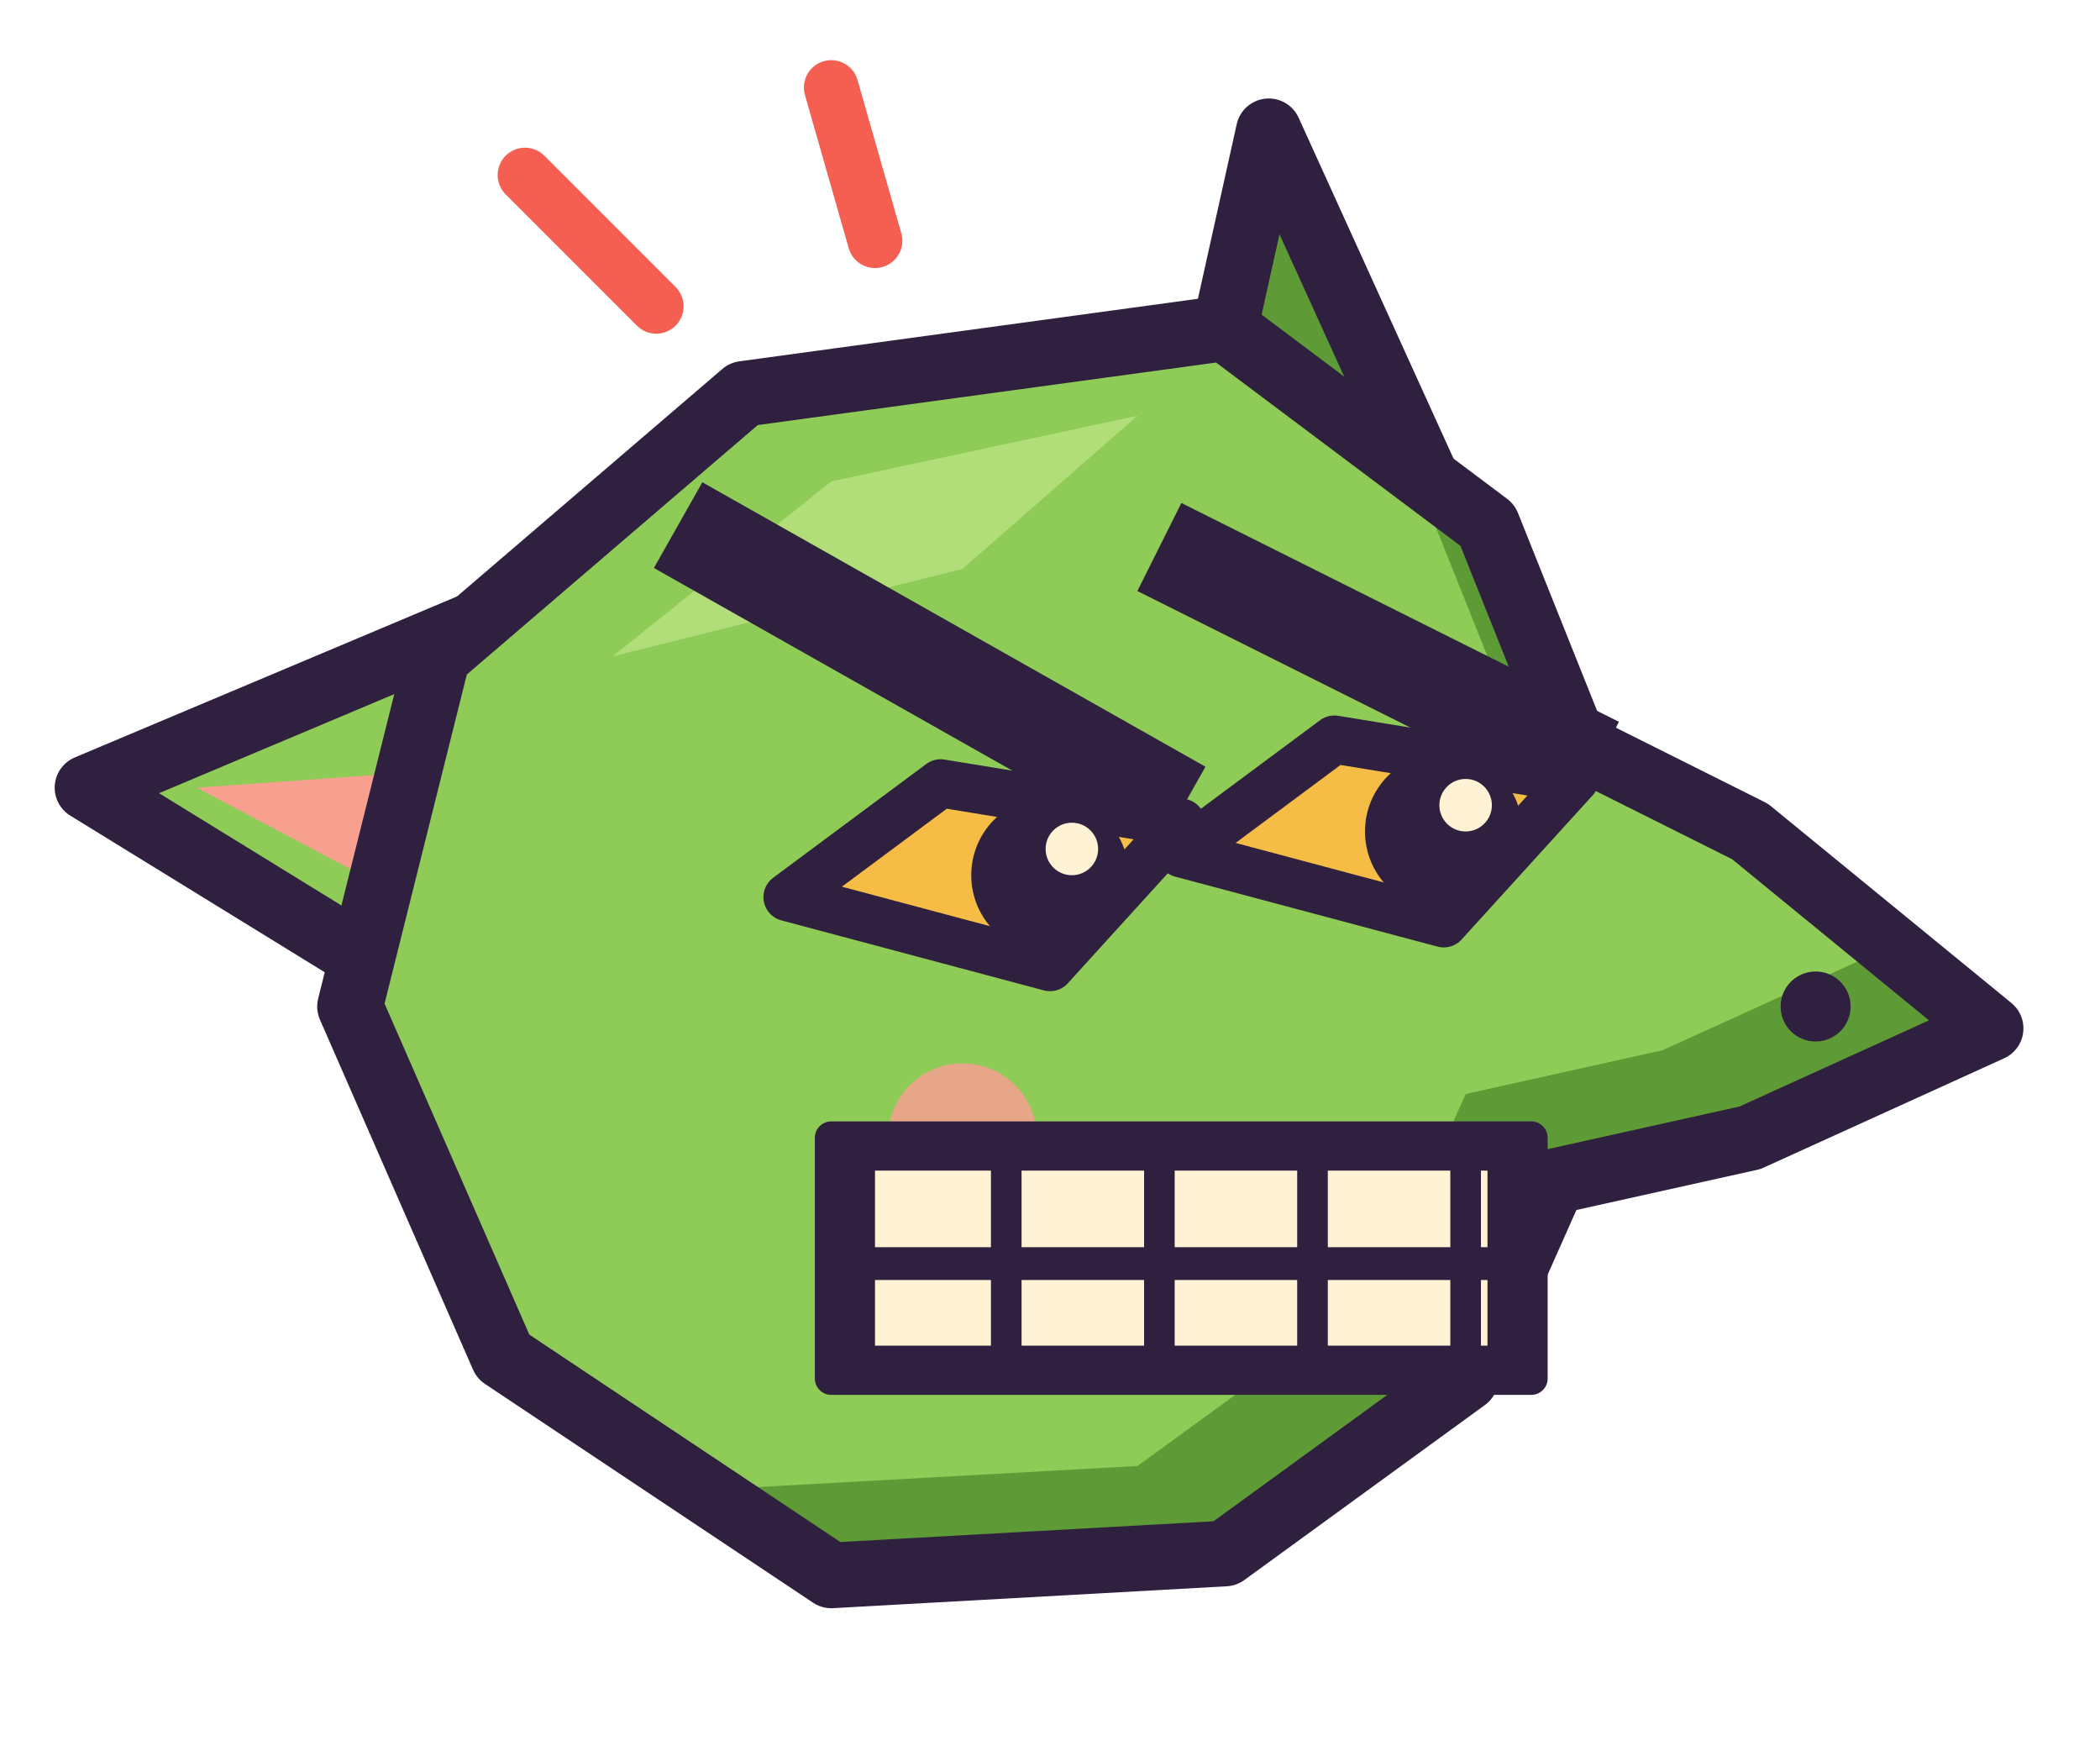
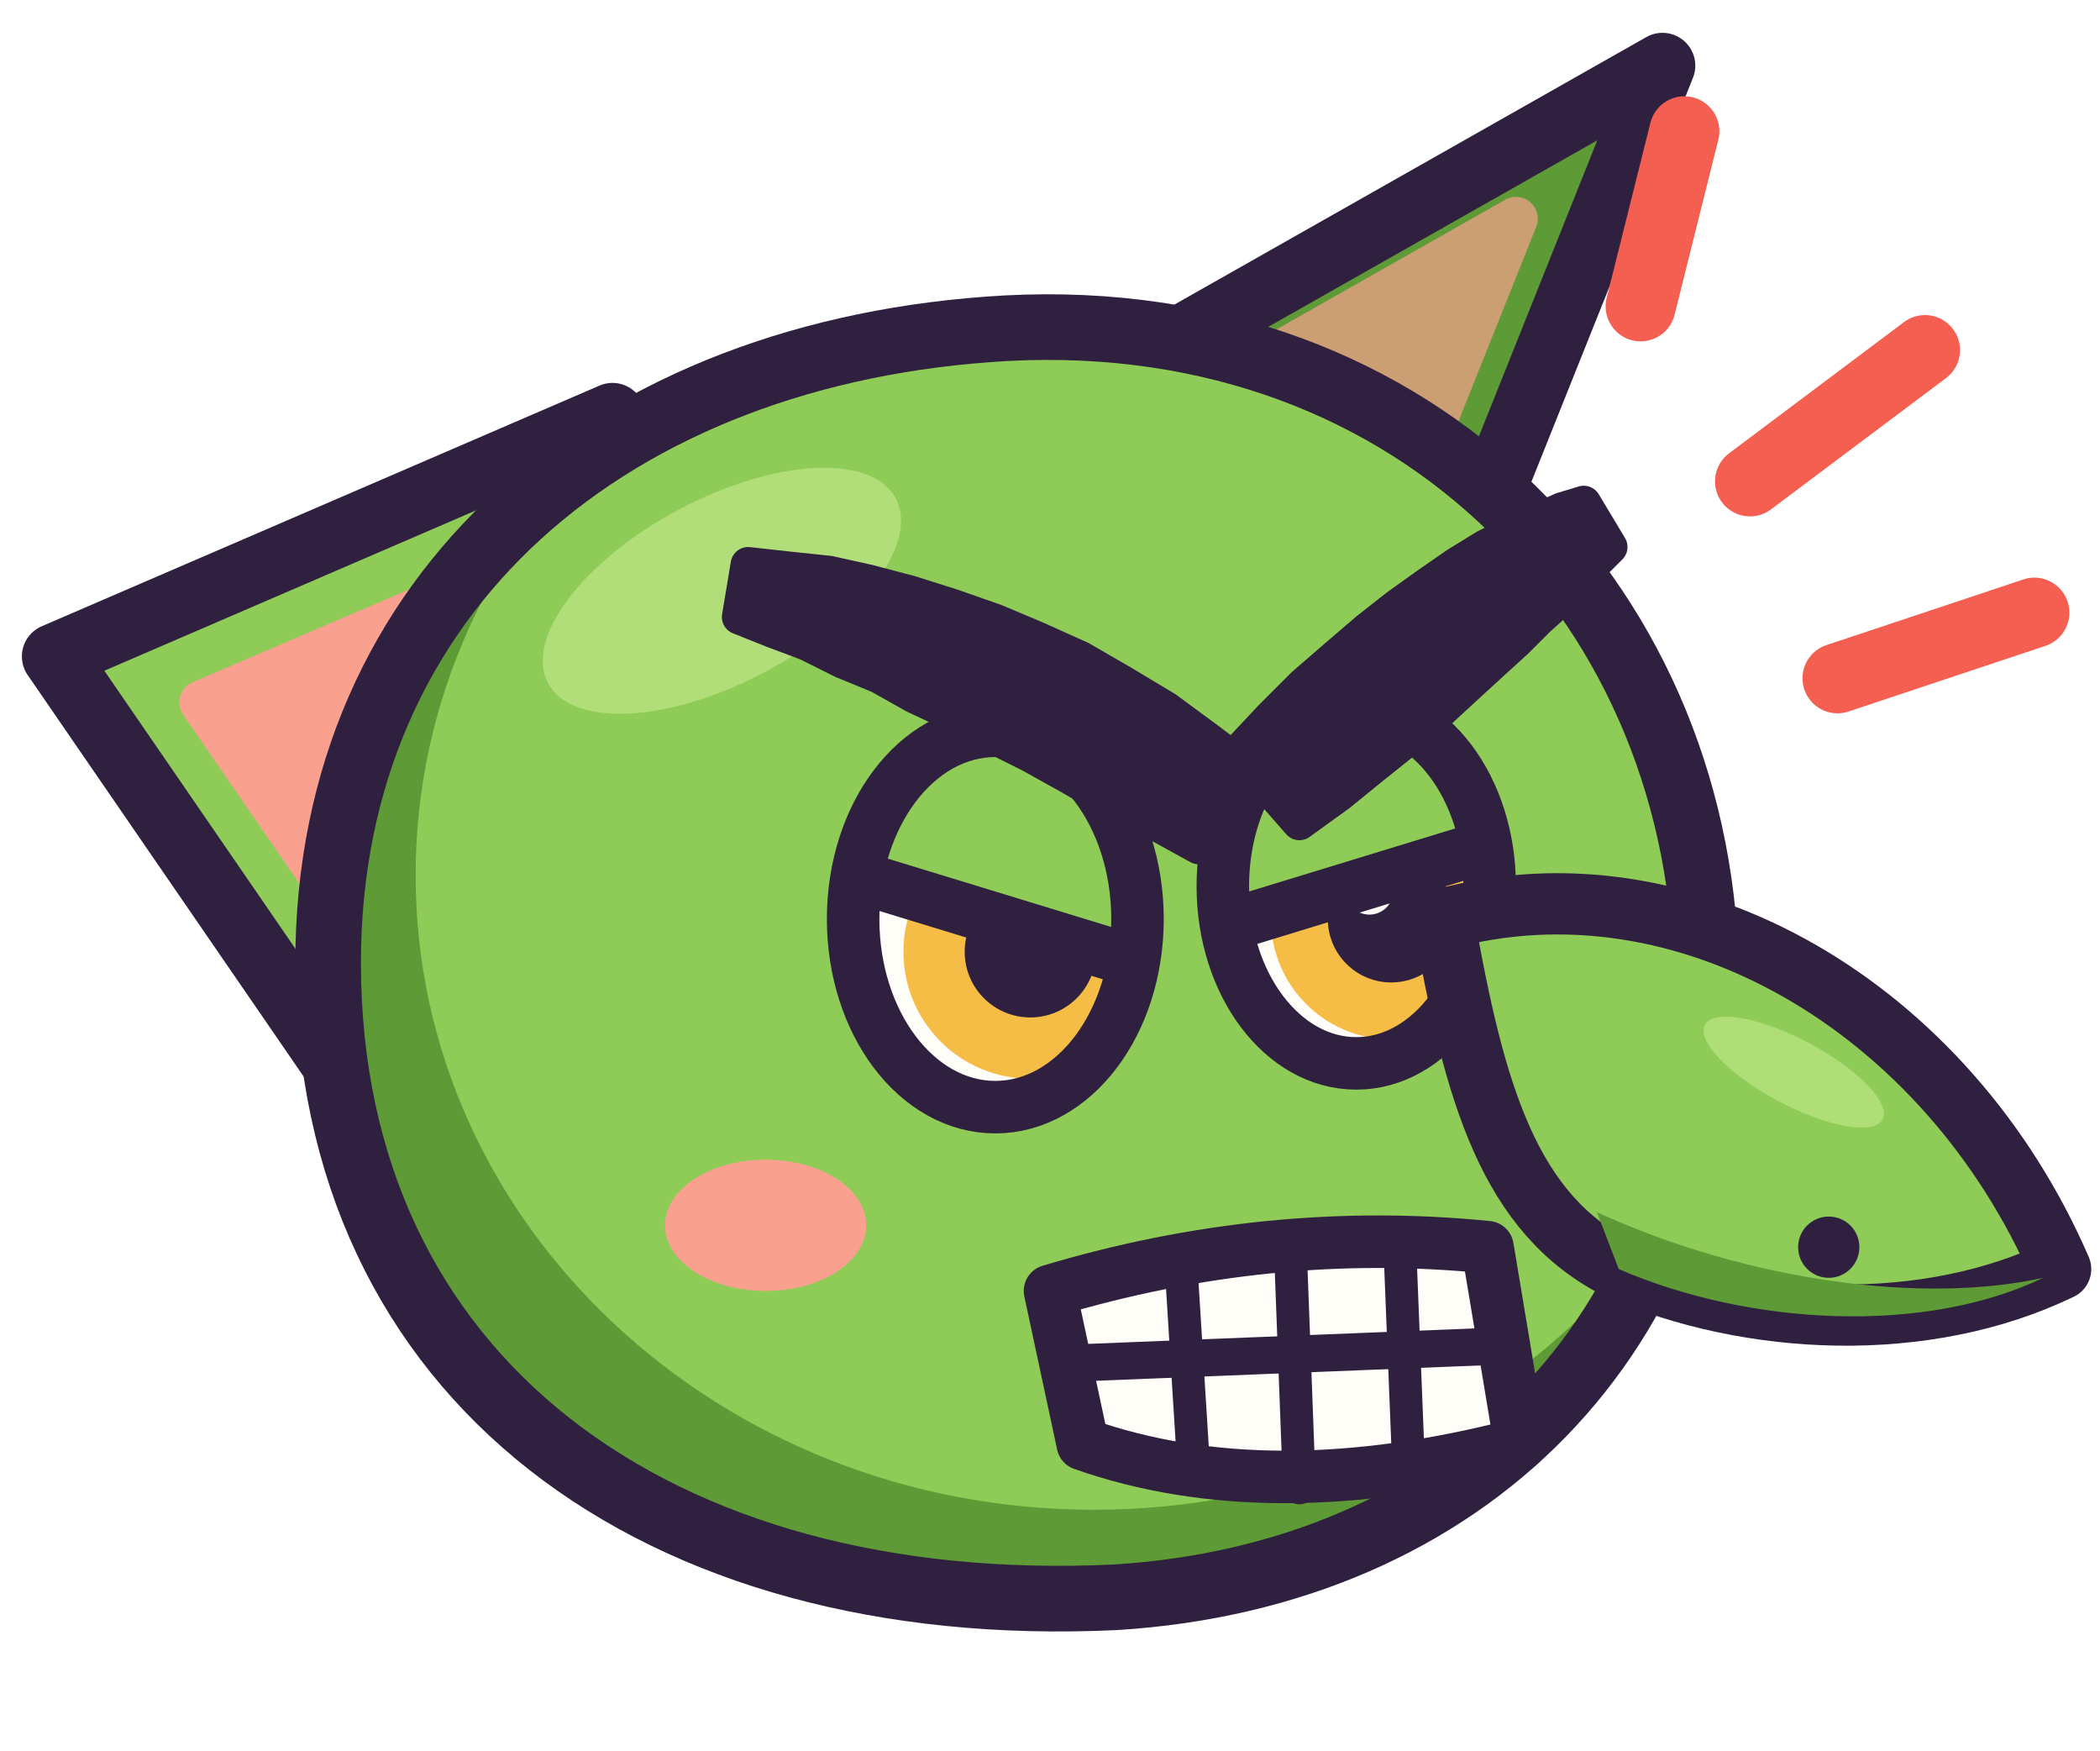
<svg xmlns="http://www.w3.org/2000/svg" width="96" height="80" viewBox="0 0 96 80">
-   <path d="M54 24L68 28L58 6Z" fill="#5E9A35" stroke="#30203F" stroke-width="3" stroke-linejoin="round" />
-   <g>
-     <clipPath id="c1">
-       <path d="M23 28L30 52L4 36Z" />
-     </clipPath>
-     <path d="M23 28L30 52L4 36Z" fill="#5E9A35" />
-     <g clip-path="url(#c1)">
-       <path transform="translate(-3 -3)" d="M23 28L30 52L4 36Z" fill="#8FCB57" />
+   <path d="M46 20L76 3L66 28Z" fill="#5E9A35" stroke="#30203F" stroke-width="3" stroke-linejoin="round" />
+   <g opacity=".7">
+     <path d="M54.3 18.5L69.3 10L64.3 22.5Z" fill="#F9A08F" stroke="#F9A08F" stroke-width="2" stroke-linejoin="round" />
+   </g>
+   <path d="M28 19L2.5 30L19 54Z" fill="#8FCB57" stroke="#30203F" stroke-width="3" stroke-linejoin="round" />
+   <path d="M22.5 26.4L9.2 32.1L17.8 44.6Z" fill="#F9A08F" stroke="#F9A08F" stroke-width="2" stroke-linejoin="round" />
+   <clipPath id="c1">
+     <path d="M46 15C65 14 78 28 78 45C78 61 67 72 51 73C30 74 15 63 15 44C15 27 28 16 46 15Z" />
+   </clipPath>
+   <g clip-path="url(#c1)">
+     <rect x="0" y="0" width="96" height="80" fill="#5E9A35" />
+     <ellipse cx="50" cy="40" rx="31" ry="29" fill="#8FCB57" />
+     <ellipse cx="33" cy="27" rx="9" ry="4.2" fill="#B7E27F" opacity=".85" transform="rotate(-28 33 27)" />
+     <ellipse cx="35" cy="56" rx="4.6" ry="3" fill="#F9A08F" />
+   </g>
+   <path d="M46 15C65 14 78 28 78 45C78 61 67 72 51 73C30 74 15 63 15 44C15 27 28 16 46 15Z" fill="none" stroke="#30203F" stroke-width="3" stroke-linecap="round" stroke-linejoin="round" />
+   <clipPath id="c2">
+     <ellipse cx="45.5" cy="42" rx="6.5" ry="8.6" />
+   </clipPath>
+   <ellipse cx="45.5" cy="42" rx="6.5" ry="8.6" fill="#FFFDF7" />
+   <g clip-path="url(#c2)">
+     <circle cx="47.1" cy="43.5" r="5.8" fill="#F5BD45" />
+     <circle cx="47.1" cy="43.5" r="3" fill="#30203F" />
+     <circle cx="46.1" cy="42.1" r="1.1" fill="#FFFDF7" />
+     <g transform="rotate(17 45.5 42)">
+       <rect x="32.5" y="16.2" width="26" height="25.8" fill="#8FCB57" />
+       <path d="M32.5 42L58.5 42" fill="none" stroke="#30203F" stroke-width="2.4" stroke-linecap="round" stroke-linejoin="round" />
    </g>
-     <path d="M23 28L30 52L4 36Z" fill="none" stroke="#30203F" stroke-width="3" stroke-linejoin="round" />
  </g>
-   <path d="M23 35L26 45L9 36Z" fill="#F7A08F" />
-   <g>
-     <clipPath id="c2">
-       <path d="M20 30L34 18L56 15L68 24L72 34L80 38L91 47L80 52L71 54L67 63L56 71L38 72L23 62L16 46Z" />
-     </clipPath>
-     <path d="M20 30L34 18L56 15L68 24L72 34L80 38L91 47L80 52L71 54L67 63L56 71L38 72L23 62L16 46Z" fill="#5E9A35" />
-     <g clip-path="url(#c2)">
-       <path transform="translate(-4 -4)" d="M20 30L34 18L56 15L68 24L72 34L80 38L91 47L80 52L71 54L67 63L56 71L38 72L23 62L16 46Z" fill="#8FCB57" />
+   <ellipse cx="45.5" cy="42" rx="6.5" ry="8.6" fill="none" stroke="#30203F" stroke-width="2.4" />
+   <clipPath id="c3">
+     <ellipse cx="62" cy="40.5" rx="6.1" ry="8.1" />
+   </clipPath>
+   <ellipse cx="62" cy="40.5" rx="6.1" ry="8.1" fill="#FFFDF7" />
+   <g clip-path="url(#c3)">
+     <circle cx="63.6" cy="42" r="5.5" fill="#F5BD45" />
+     <circle cx="63.6" cy="42" r="2.9" fill="#30203F" />
+     <circle cx="62.6" cy="40.7" r="1.1" fill="#FFFDF7" />
+     <g transform="rotate(-17 62 40.5)">
+       <rect x="49.8" y="16.2" width="24.4" height="24.3" fill="#8FCB57" />
+       <path d="M49.8 40.5L74.2 40.5" fill="none" stroke="#30203F" stroke-width="2.4" stroke-linecap="round" stroke-linejoin="round" />
    </g>
-     <path d="M20 30L34 18L56 15L68 24L72 34L80 38L91 47L80 52L71 54L67 63L56 71L38 72L23 62L16 46Z" fill="none" stroke="#30203F" stroke-width="3" stroke-linejoin="round" />
  </g>
-   <path d="M28 30L38 22L52 19L44 26Z" fill="#B7E27F" opacity=".85" />
-   <circle cx="83" cy="46" r="1.6" fill="#30203F" />
-   <circle cx="44" cy="52" r="3.4" fill="#F7A08F" opacity=".85" />
-   <path d="M36 41L43 35.8L54 37.6L48 44.2Z" fill="#F5BD45" stroke="#30203F" stroke-width="2.2" stroke-linejoin="round" />
-   <circle cx="48" cy="40" r="3.6" fill="#30203F" />
-   <circle cx="49" cy="38.8" r="1.2" fill="#FFF2D5" />
-   <path d="M54 39L61 33.8L72 35.6L66 42.2Z" fill="#F5BD45" stroke="#30203F" stroke-width="2.2" stroke-linejoin="round" />
-   <circle cx="66" cy="38" r="3.6" fill="#30203F" />
-   <circle cx="67" cy="36.8" r="1.2" fill="#FFF2D5" />
-   <path d="M31 24L54 37" fill="none" stroke="#30203F" stroke-width="4.5" stroke-linecap="butt" stroke-linejoin="round" />
-   <path d="M53 25L73 35" fill="none" stroke="#30203F" stroke-width="4.5" stroke-linecap="butt" stroke-linejoin="round" />
-   <path d="M38 52L70 52L70 63L38 63Z" fill="#30203F" stroke="#30203F" stroke-width="1.5" stroke-linejoin="round" />
-   <path d="M40 53.5L68 53.5L68 57L40 57Z" fill="#FFF2D5" />
-   <path d="M40 58.5L68 58.5L68 61.5L40 61.5Z" fill="#FFF2D5" />
-   <path d="M46 53L46 62" fill="none" stroke="#30203F" stroke-width="1.4" stroke-linecap="round" stroke-linejoin="round" />
-   <path d="M53 53L53 62" fill="none" stroke="#30203F" stroke-width="1.4" stroke-linecap="round" stroke-linejoin="round" />
-   <path d="M60 53L60 62" fill="none" stroke="#30203F" stroke-width="1.4" stroke-linecap="round" stroke-linejoin="round" />
-   <path d="M67 53L67 62" fill="none" stroke="#30203F" stroke-width="1.4" stroke-linecap="round" stroke-linejoin="round" />
-   <path d="M30 14L24 8" fill="none" stroke="#F45F52" stroke-width="2.5" stroke-linecap="round" stroke-linejoin="round" />
-   <path d="M40 11L38 4" fill="none" stroke="#F45F52" stroke-width="2.5" stroke-linecap="round" stroke-linejoin="round" />
+   <ellipse cx="62" cy="40.5" rx="6.1" ry="8.1" fill="none" stroke="#30203F" stroke-width="2.4" />
+   <path d="M33.8 28.2L35.3 28.8L36.9 29.4L38.5 30.2L40.2 30.9L41.8 31.8L43.5 32.6L45.3 33.6L47.1 34.5L48.9 35.5L50.8 36.6L52.8 37.6L54.8 38.7L57.2 35.3L55.2 33.8L53.3 32.4L51.3 31.2L49.4 30.1L47.4 29.2L45.5 28.4L43.5 27.7L41.6 27.1L39.7 26.6L37.9 26.2L36 26L34.2 25.8Z" fill="#30203F" stroke="#30203F" stroke-width="1.6" stroke-linejoin="round" />
+   <path d="M59.4 37.6L61.2 36.3L62.8 35L64.3 33.8L65.7 32.6L67 31.4L68.2 30.3L69.3 29.3L70.3 28.3L71.3 27.4L72.1 26.5L72.9 25.7L73.6 25L72.4 23L71.4 23.3L70.3 23.8L69.1 24.4L67.9 25L66.6 25.8L65.3 26.7L63.9 27.7L62.5 28.8L61.1 30L59.6 31.3L58.1 32.8L56.6 34.4Z" fill="#30203F" stroke="#30203F" stroke-width="1.6" stroke-linejoin="round" />
+   <path d="M48 59Q58 56 68 57L69.5 66Q58 69 49.5 66Z" fill="#FFFDF7" stroke="#30203F" stroke-width="2.4" stroke-linejoin="round" />
+   <path d="M49 62.3L69 61.5" fill="none" stroke="#30203F" stroke-width="1.7" stroke-linecap="round" stroke-linejoin="round" />
+   <path d="M54 58L54.6 67.6M59 57.4L59.4 68M64 57.2L64.4 67.2" fill="none" stroke="#30203F" stroke-width="1.5" stroke-linecap="round" stroke-linejoin="round" />
+   <path d="M66 42C77 39 89 46 94.2 58C88 61 80 60.6 74 58C69 55.5 67.4 50 66 42Z" fill="#8FCB57" stroke="#30203F" stroke-width="2.8" stroke-linejoin="round" />
+   <path d="M74 58C80 60.6 88 61 93.4 58.4C88 59.6 80 58.6 73 55.4Z" fill="#5E9A35" />
+   <ellipse cx="82" cy="49" rx="4.6" ry="1.5" fill="#B7E27F" opacity=".8" transform="rotate(28 82 49)" />
+   <circle cx="83.6" cy="57" r="1.4" fill="#30203F" />
+   <path d="M80 22L88 16" fill="none" stroke="#F45F52" stroke-width="3.2" stroke-linecap="round" stroke-linejoin="round" />
+   <path d="M84 31L93 28" fill="none" stroke="#F45F52" stroke-width="3.2" stroke-linecap="round" stroke-linejoin="round" />
+   <path d="M75 14L77 6" fill="none" stroke="#F45F52" stroke-width="3.2" stroke-linecap="round" stroke-linejoin="round" />
</svg>
